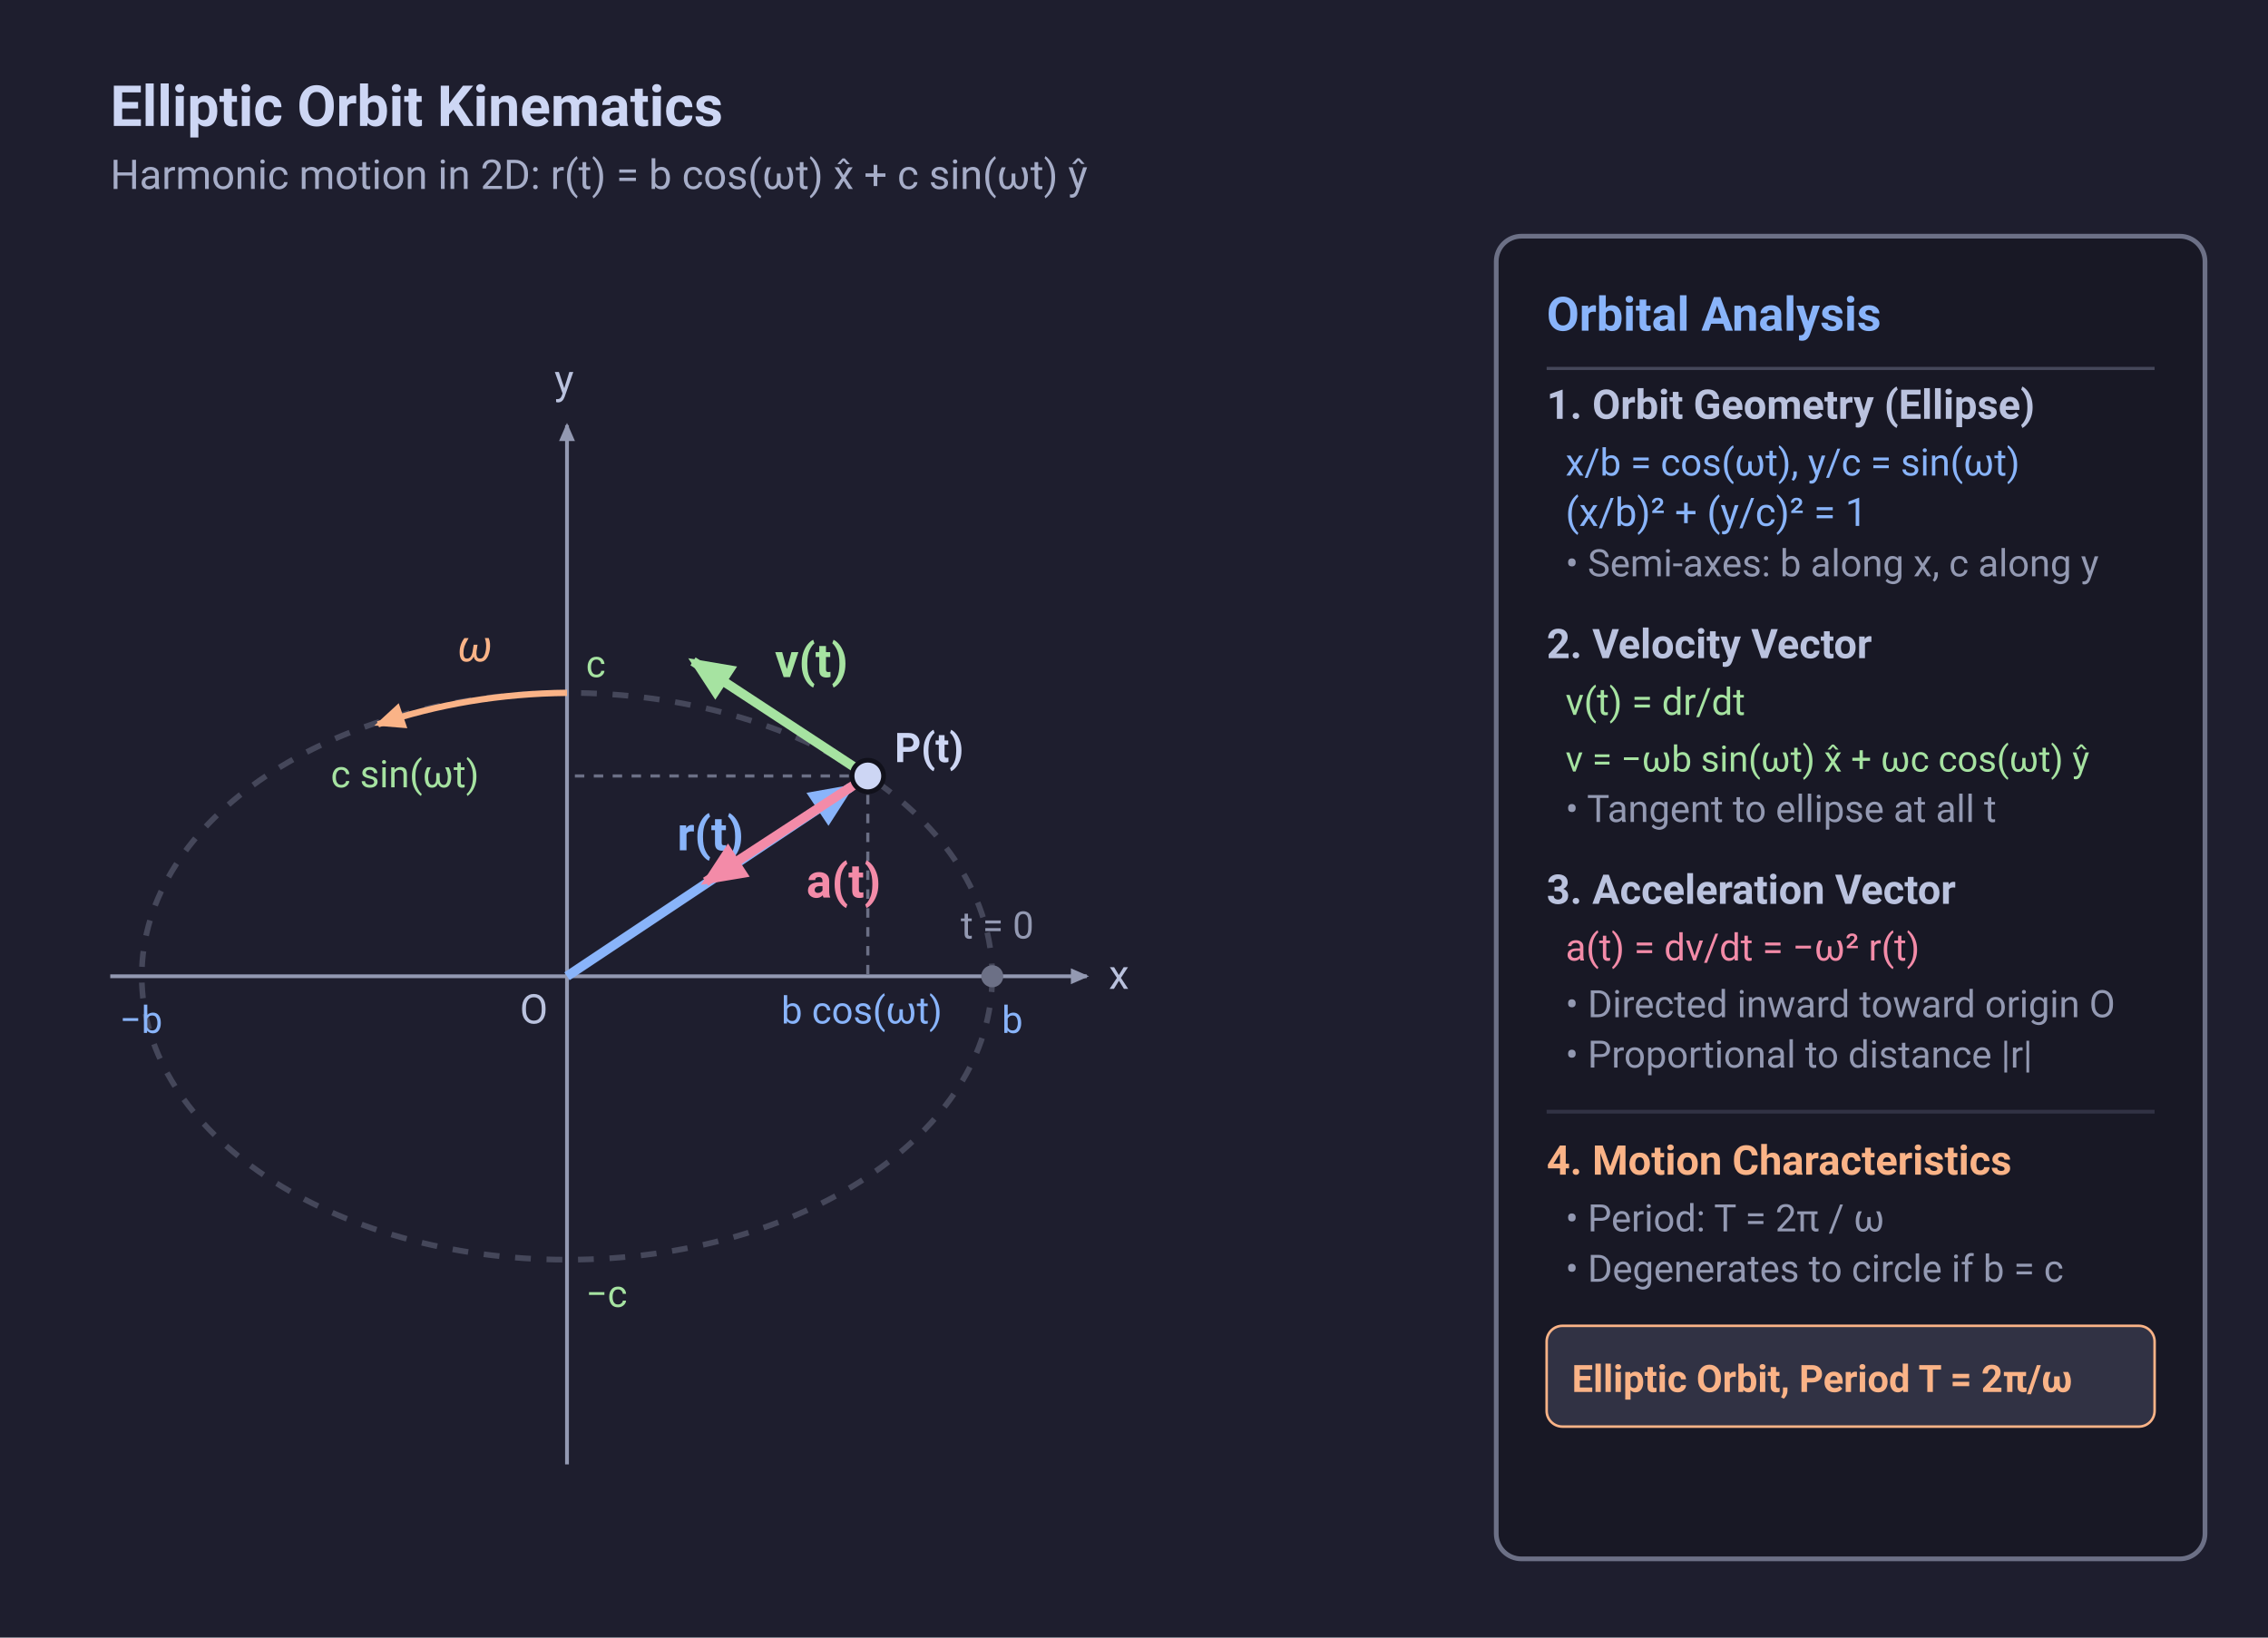
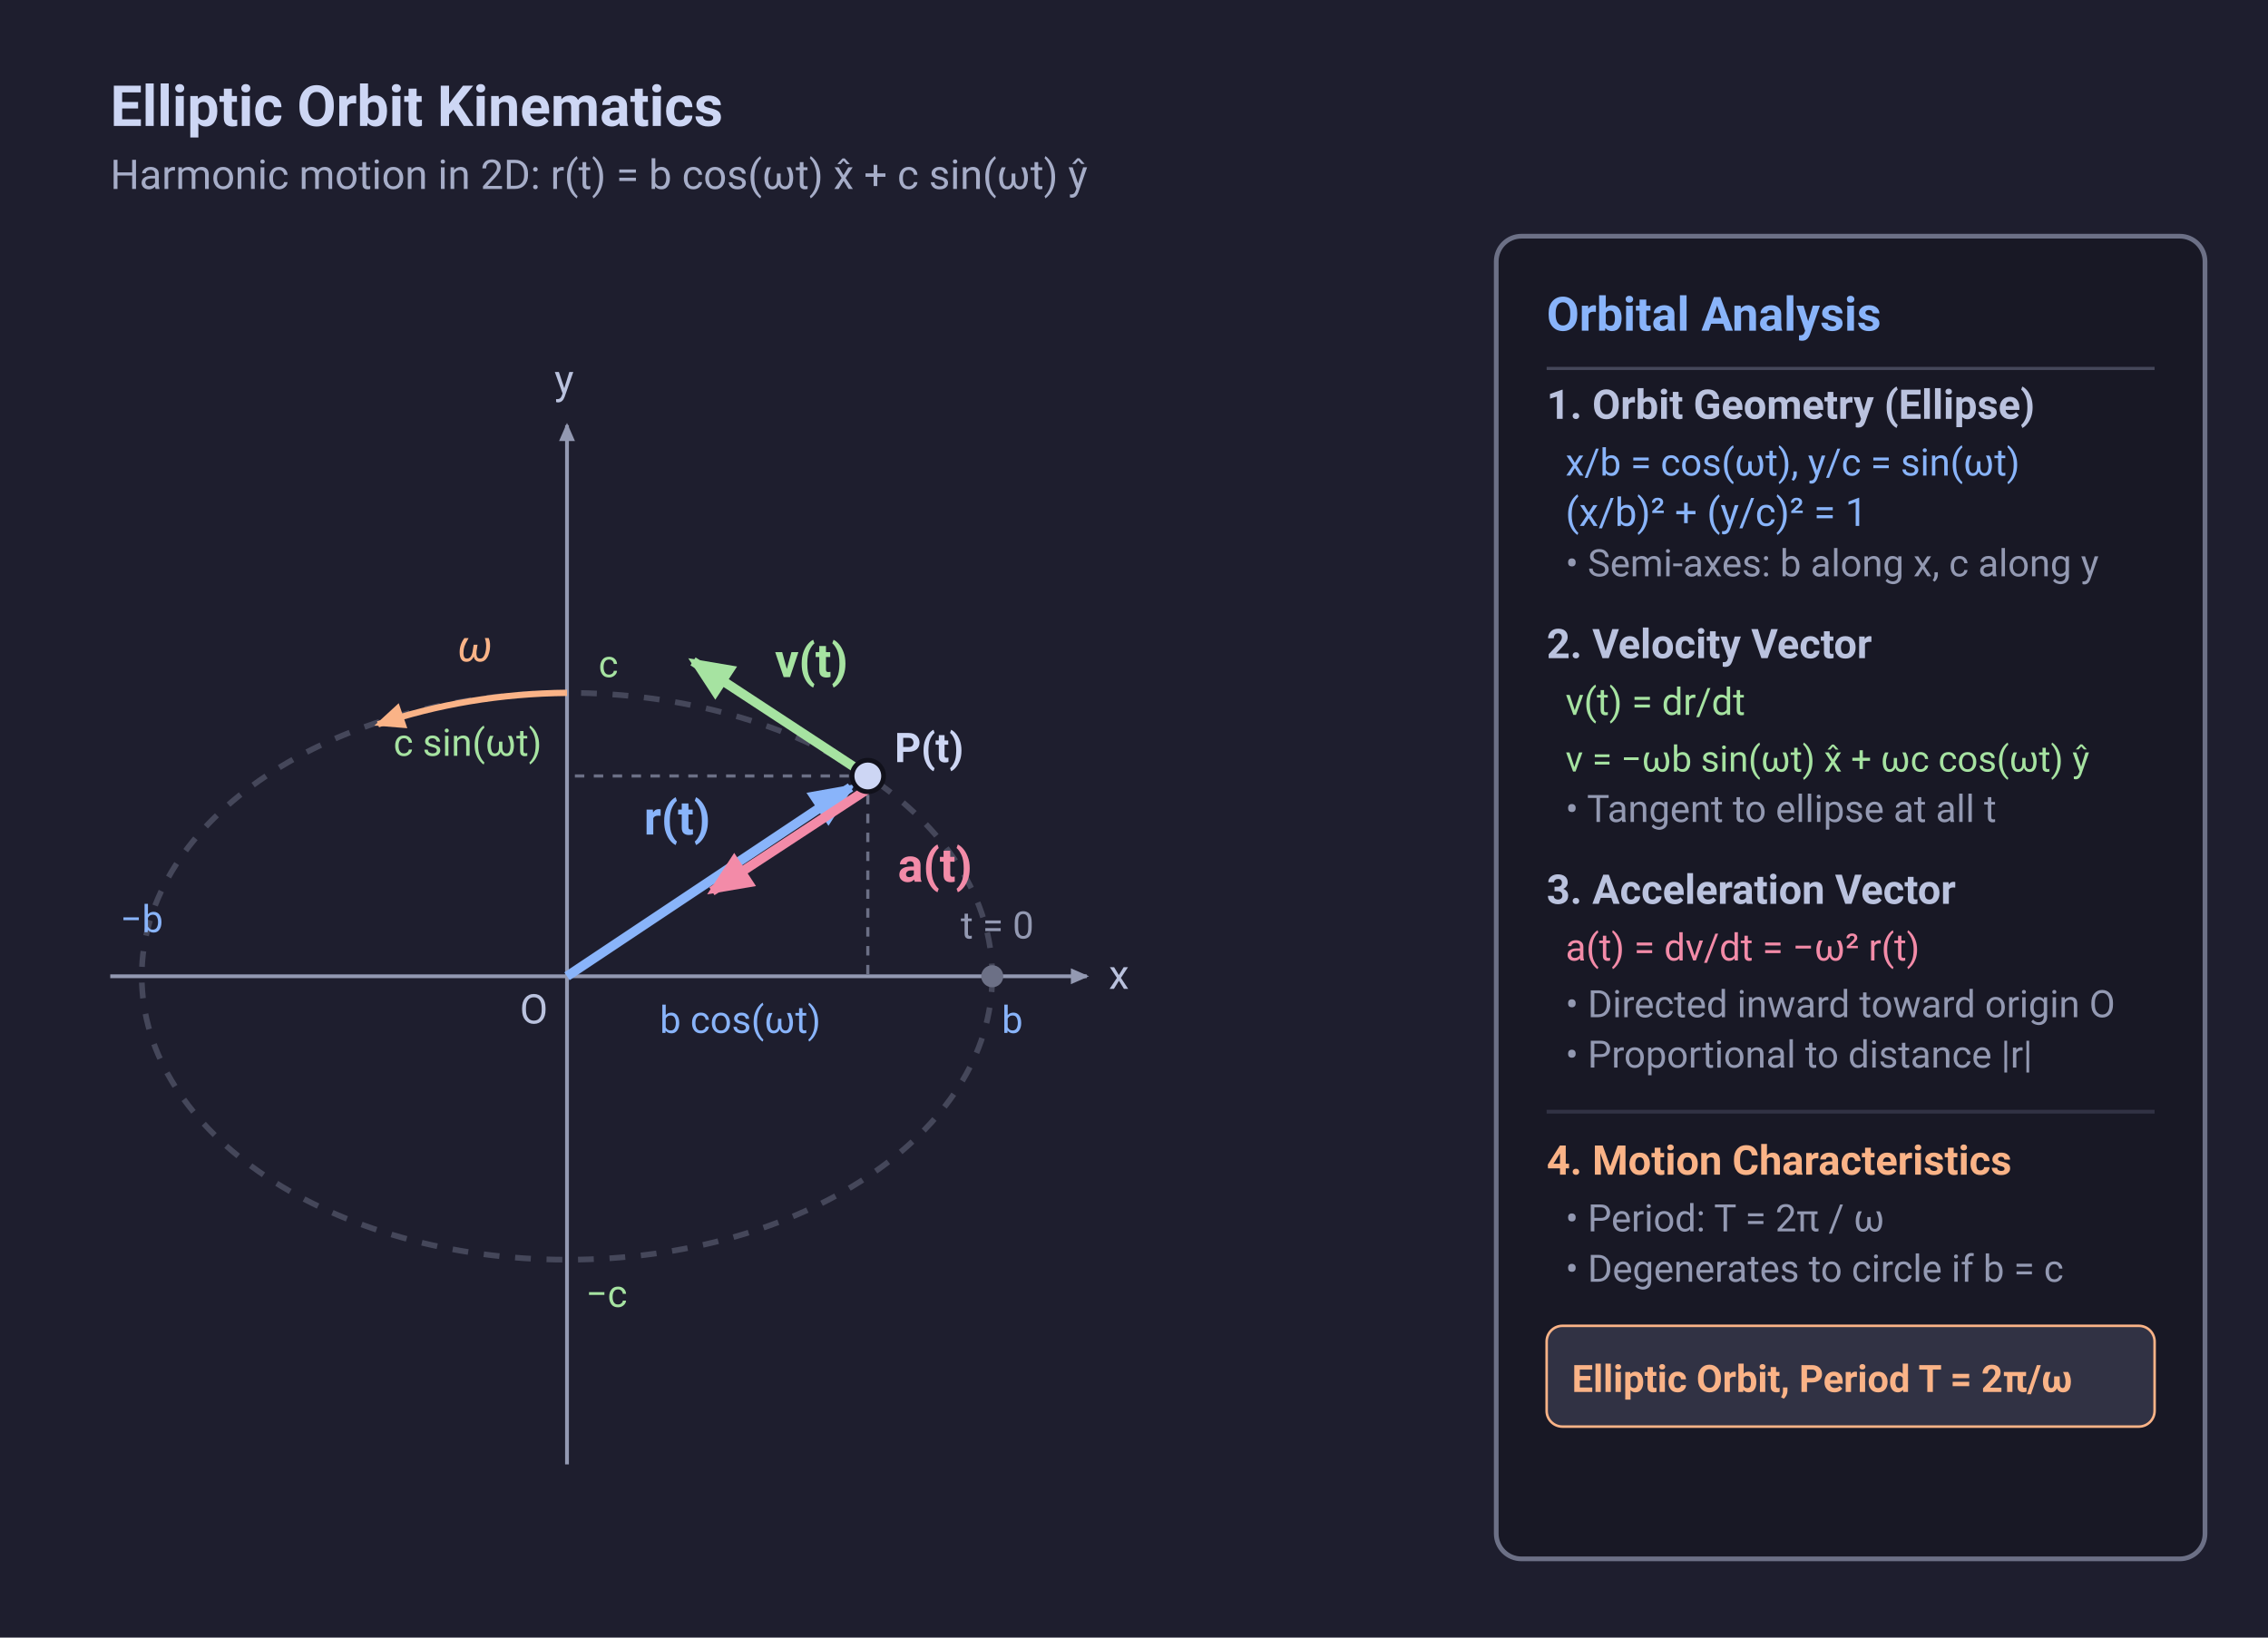
<svg xmlns="http://www.w3.org/2000/svg" viewBox="0 0 720 520" width="720" height="520" font-family="-apple-system, BlinkMacSystemFont, 'Segoe UI', Roboto, sans-serif">
  <defs>
    <marker id="arrow-blue" viewBox="0 0 10 10" refX="7" refY="5" markerWidth="6" markerHeight="6" orient="auto-start-reverse">
      <path d="M 0 1.5 L 8 5 L 0 8.5 z" fill="#89b4fa" />
    </marker>
    <marker id="arrow-green" viewBox="0 0 10 10" refX="7" refY="5" markerWidth="6" markerHeight="6" orient="auto-start-reverse">
      <path d="M 0 1.5 L 8 5 L 0 8.5 z" fill="#a6e3a1" />
    </marker>
    <marker id="arrow-red" viewBox="0 0 10 10" refX="7" refY="5" markerWidth="6" markerHeight="6" orient="auto-start-reverse">
      <path d="M 0 1.5 L 8 5 L 0 8.5 z" fill="#f38ba8" />
    </marker>
    <marker id="arrow-muted" viewBox="0 0 10 10" refX="7" refY="5" markerWidth="6" markerHeight="6" orient="auto-start-reverse">
      <path d="M 0 1.5 L 8 5 L 0 8.5 z" fill="#9399b2" />
    </marker>
    <marker id="arrow-orange" viewBox="0 0 10 10" refX="7" refY="5" markerWidth="6" markerHeight="6" orient="auto-start-reverse">
      <path d="M 0 1.5 L 8 5 L 0 8.5 z" fill="#fab387" />
    </marker>
  </defs>
  <rect width="720" height="520" fill="#1e1e2e" />
  <g transform="translate(35, 40)">
    <text x="0" y="0" fill="#cdd6f4" font-size="18px" font-weight="700">Elliptic Orbit Kinematics</text>
    <text x="0" y="20" fill="#a6adc8" font-size="13px">Harmonic motion in 2D: r(t) = b cos(ωt) x̂ + c sin(ωt) ŷ</text>
  </g>
  <g id="geometry">
    <line x1="35" y1="310" x2="345" y2="310" stroke="#9399b2" stroke-width="1.2" marker-end="url(#arrow-muted)" />
    <line x1="180" y1="465" x2="180" y2="135" stroke="#9399b2" stroke-width="1.2" marker-end="url(#arrow-muted)" />
    <text x="352" y="314" fill="#bac2de" font-size="13px">x</text>
    <text x="176" y="125" fill="#bac2de" font-size="13px">y</text>
    <text x="165" y="325" fill="#bac2de" font-size="13px">O</text>
    <ellipse cx="180" cy="310" rx="135" ry="90" fill="none" stroke="#45475a" stroke-width="1.8" stroke-dasharray="5,5" />
    <text x="318" y="328" fill="#89b4fa" font-size="12px">b</text>
-     <text x="38" y="328" fill="#89b4fa" font-size="12px">−b</text>
-     <text x="186" y="215" fill="#a6e3a1" font-size="12px">c</text>
+     <text x="45" y="296" fill="#89b4fa" font-size="12px" text-anchor="middle">−b</text>
+     <text x="190" y="215" fill="#a6e3a1" font-size="12px">c</text>
    <text x="186" y="415" fill="#a6e3a1" font-size="12px">−c</text>
    <path d="M 180 220 A 135 90 0 0 0 120 230" fill="none" stroke="#fab387" stroke-width="2" marker-end="url(#arrow-orange)" />
    <text x="145" y="210" fill="#fab387" font-size="14px" font-style="italic">ω</text>
    <circle cx="315" cy="310" r="3.5" fill="#6c7086" />
    <text x="305" y="298" fill="#9399b2" font-size="12px">t = 0</text>
    <line x1="180" y1="310" x2="270" y2="250" stroke="#89b4fa" stroke-width="3" marker-end="url(#arrow-blue)" />
-     <text x="215" y="270" fill="#89b4fa" font-size="15px" font-weight="bold">r(t)</text>
+     <text x="215" y="265" fill="#89b4fa" font-size="15px" font-weight="bold" text-anchor="middle">r(t)</text>
    <line x1="275.5" y1="246.4" x2="275.5" y2="310" stroke="#6c7086" stroke-width="1" stroke-dasharray="3,3" />
    <line x1="275.5" y1="246.4" x2="180" y2="246.4" stroke="#6c7086" stroke-width="1" stroke-dasharray="3,3" />
-     <text x="248" y="325" fill="#89b4fa" font-size="12px">b cos(ωt)</text>
-     <text x="105" y="250" fill="#a6e3a1" font-size="12px">c sin(ωt)</text>
+     <text x="235" y="328" fill="#89b4fa" font-size="12px" text-anchor="middle">b cos(ωt)</text>
+     <text x="172" y="240" fill="#a6e3a1" font-size="12px" text-anchor="end">c sin(ωt)</text>
    <line x1="275.5" y1="246.4" x2="220" y2="210" stroke="#a6e3a1" stroke-width="3" marker-end="url(#arrow-green)" />
    <text x="246" y="215" fill="#a6e3a1" font-size="15px" font-weight="bold">v(t)</text>
-     <line x1="275.5" y1="246.4" x2="224" y2="280" stroke="#f38ba8" stroke-width="3" marker-end="url(#arrow-red)" />
-     <text x="256" y="285" fill="#f38ba8" font-size="15px" font-weight="bold">a(t)</text>
+     <line x1="277.4" y1="249.3" x2="226" y2="283" stroke="#f38ba8" stroke-width="3" marker-end="url(#arrow-red)" />
+     <text x="285" y="280" fill="#f38ba8" font-size="15px" font-weight="bold" text-anchor="start">a(t)</text>
    <circle cx="275.5" cy="246.4" r="5" fill="#cdd6f4" stroke="#11111b" stroke-width="1.5" />
    <text x="284" y="242" fill="#cdd6f4" font-size="13px" font-weight="bold">P(t)</text>
  </g>
  <g transform="translate(475, 75)">
    <rect width="225" height="420" rx="8" fill="#181825" stroke="#6c7086" stroke-width="1.5" />
    <text x="16" y="30" fill="#89b4fa" font-size="15px" font-weight="700">Orbital Analysis</text>
    <line x1="16" y1="42" x2="209" y2="42" stroke="#45475a" stroke-width="1" />
    <g transform="translate(16, 58)">
      <text x="0" y="0" fill="#bac2de" font-size="13px" font-weight="600">1. Orbit Geometry (Ellipse)</text>
      <text x="6" y="18" fill="#89b4fa" font-size="12px">x/b = cos(ωt),  y/c = sin(ωt)</text>
      <text x="6" y="34" fill="#89b4fa" font-size="12.5px">(x/b)² + (y/c)² = 1</text>
      <text x="6" y="50" fill="#9399b2" font-size="12px">• Semi-axes: b along x, c along y</text>
      <text x="0" y="76" fill="#bac2de" font-size="13px" font-weight="600">2. Velocity Vector</text>
      <text x="6" y="94" fill="#a6e3a1" font-size="12px">v(t) = dr/dt</text>
      <text x="6" y="112" fill="#a6e3a1" font-size="11.5px">v = −ωb sin(ωt) x̂ + ωc cos(ωt) ŷ</text>
      <text x="6" y="128" fill="#9399b2" font-size="12px">• Tangent to ellipse at all t</text>
      <text x="0" y="154" fill="#bac2de" font-size="13px" font-weight="600">3. Acceleration Vector</text>
      <text x="6" y="172" fill="#f38ba8" font-size="12px">a(t) = dv/dt = −ω² r(t)</text>
      <text x="6" y="190" fill="#9399b2" font-size="12px">• Directed inward toward origin O</text>
      <text x="6" y="206" fill="#9399b2" font-size="12px">• Proportional to distance |r|</text>
      <line x1="0" y1="220" x2="193" y2="220" stroke="#313244" stroke-width="1.2" />
      <text x="0" y="240" fill="#fab387" font-size="13px" font-weight="600">4. Motion Characteristics</text>
      <text x="6" y="258" fill="#9399b2" font-size="12px">• Period: T = 2π / ω</text>
      <text x="6" y="274" fill="#9399b2" font-size="12px">• Degenerates to circle if b = c</text>
      <rect x="0" y="288" width="193" height="32" rx="5" fill="#313244" stroke="#fab387" stroke-width="0.8" />
      <text x="8" y="309" fill="#fab387" font-size="12px" font-weight="600">Elliptic Orbit, Period T = 2π/ω</text>
    </g>
  </g>
</svg>
